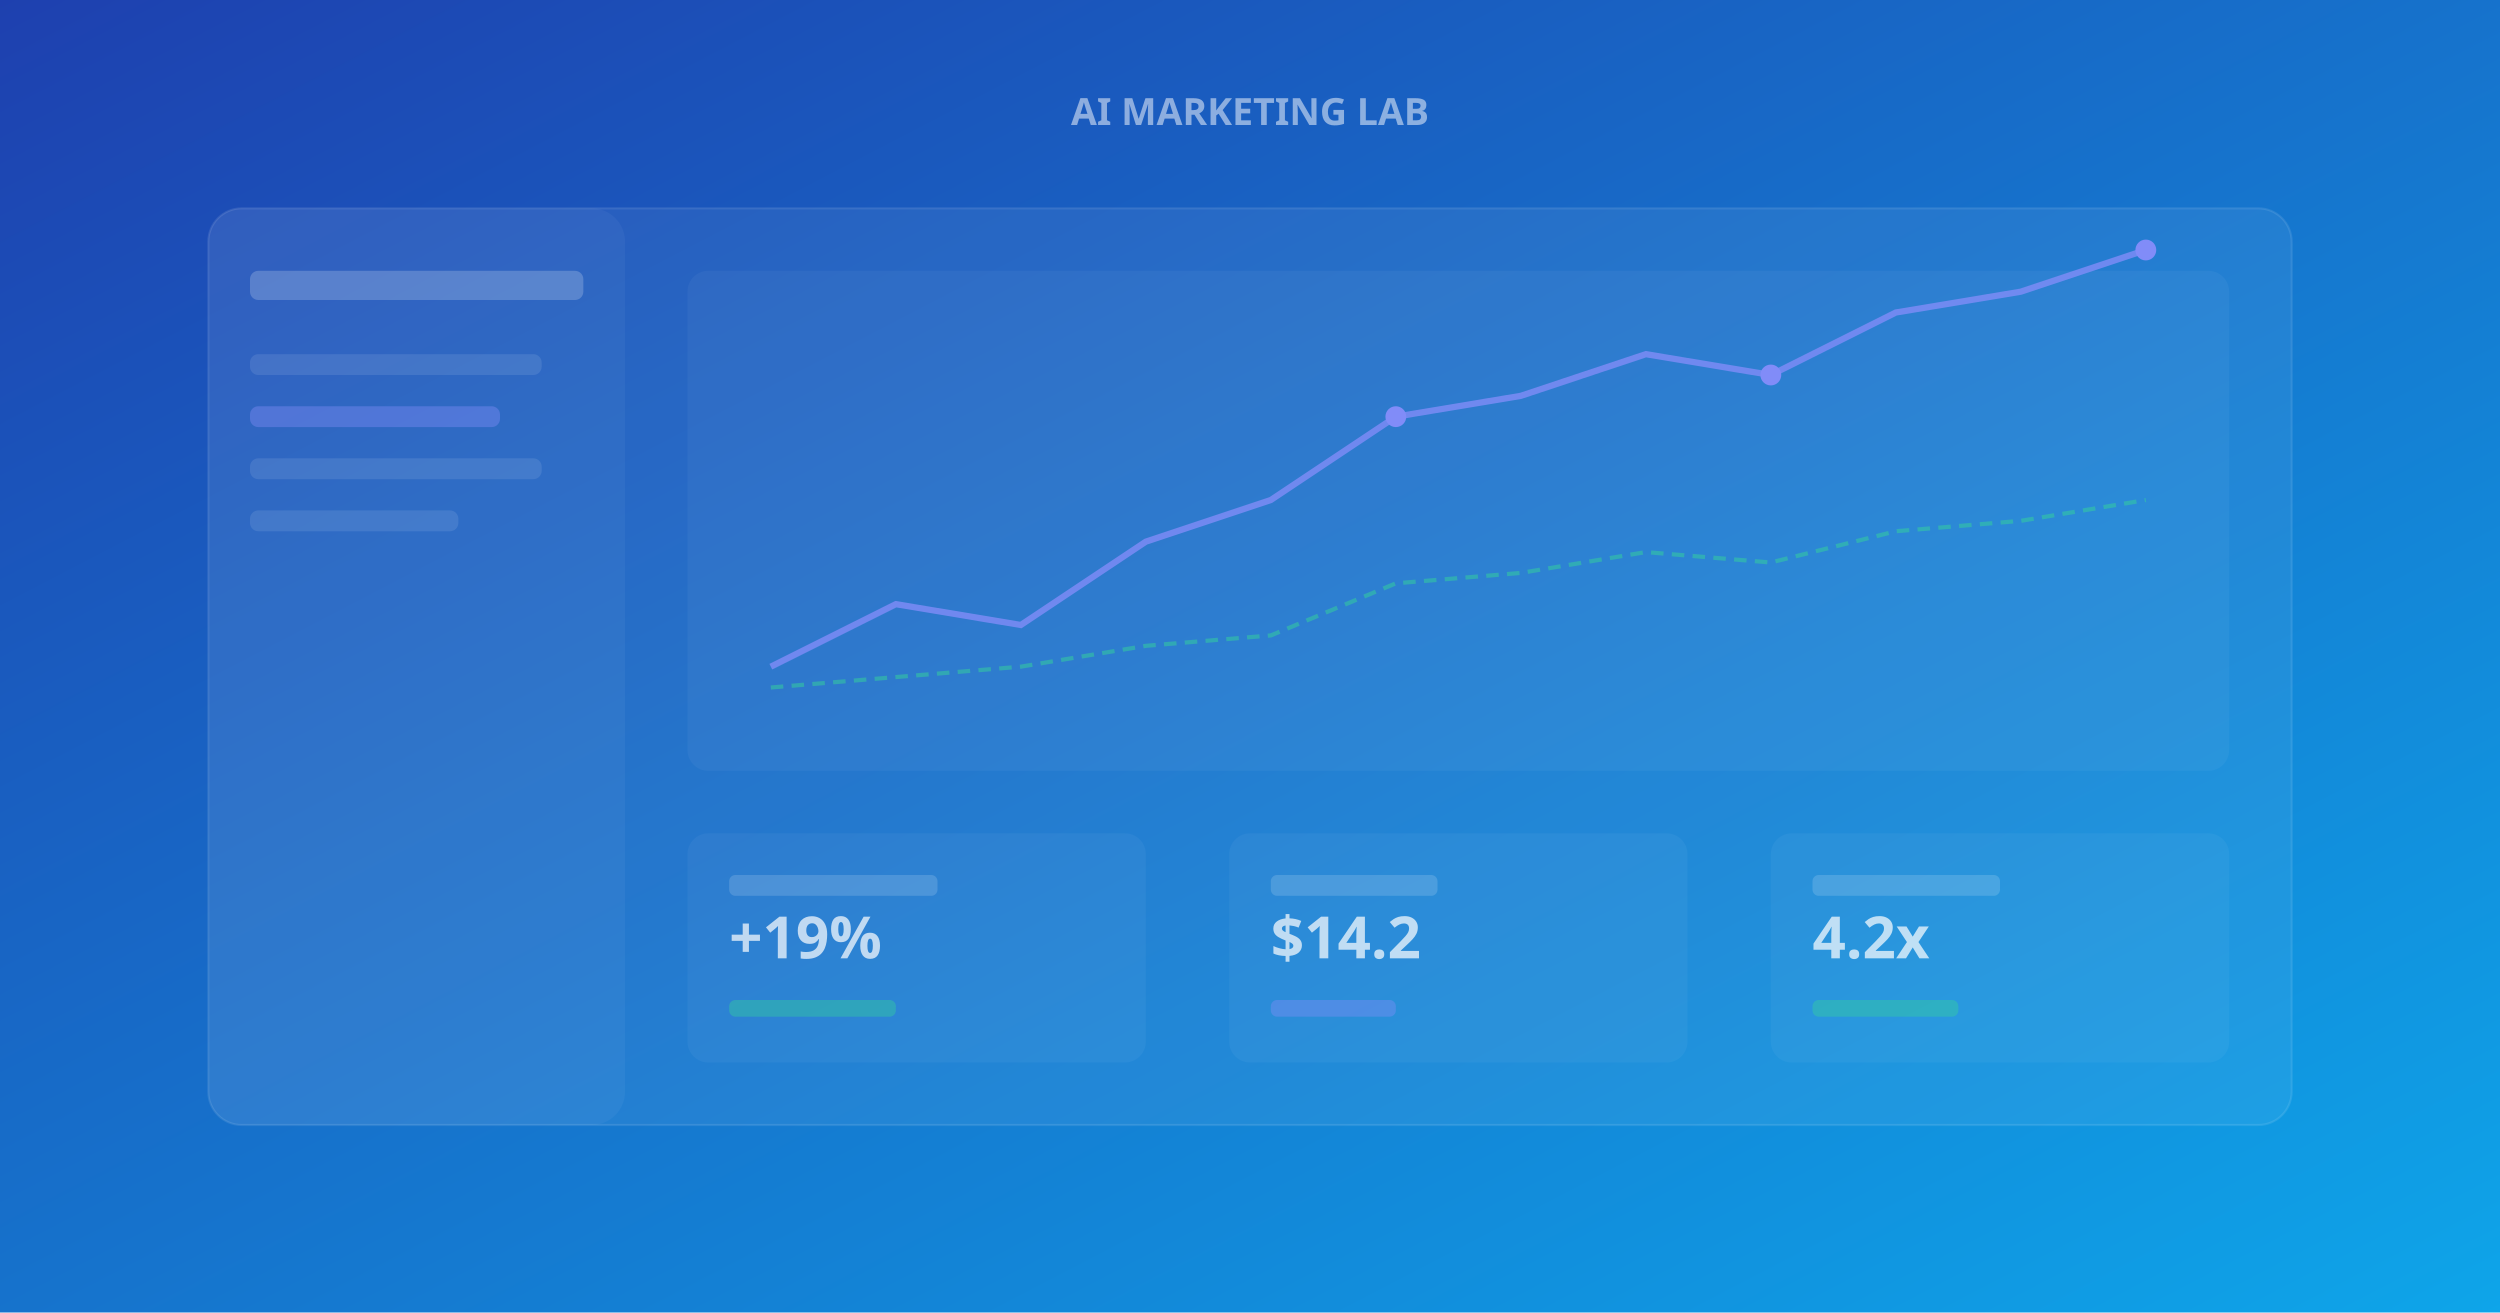
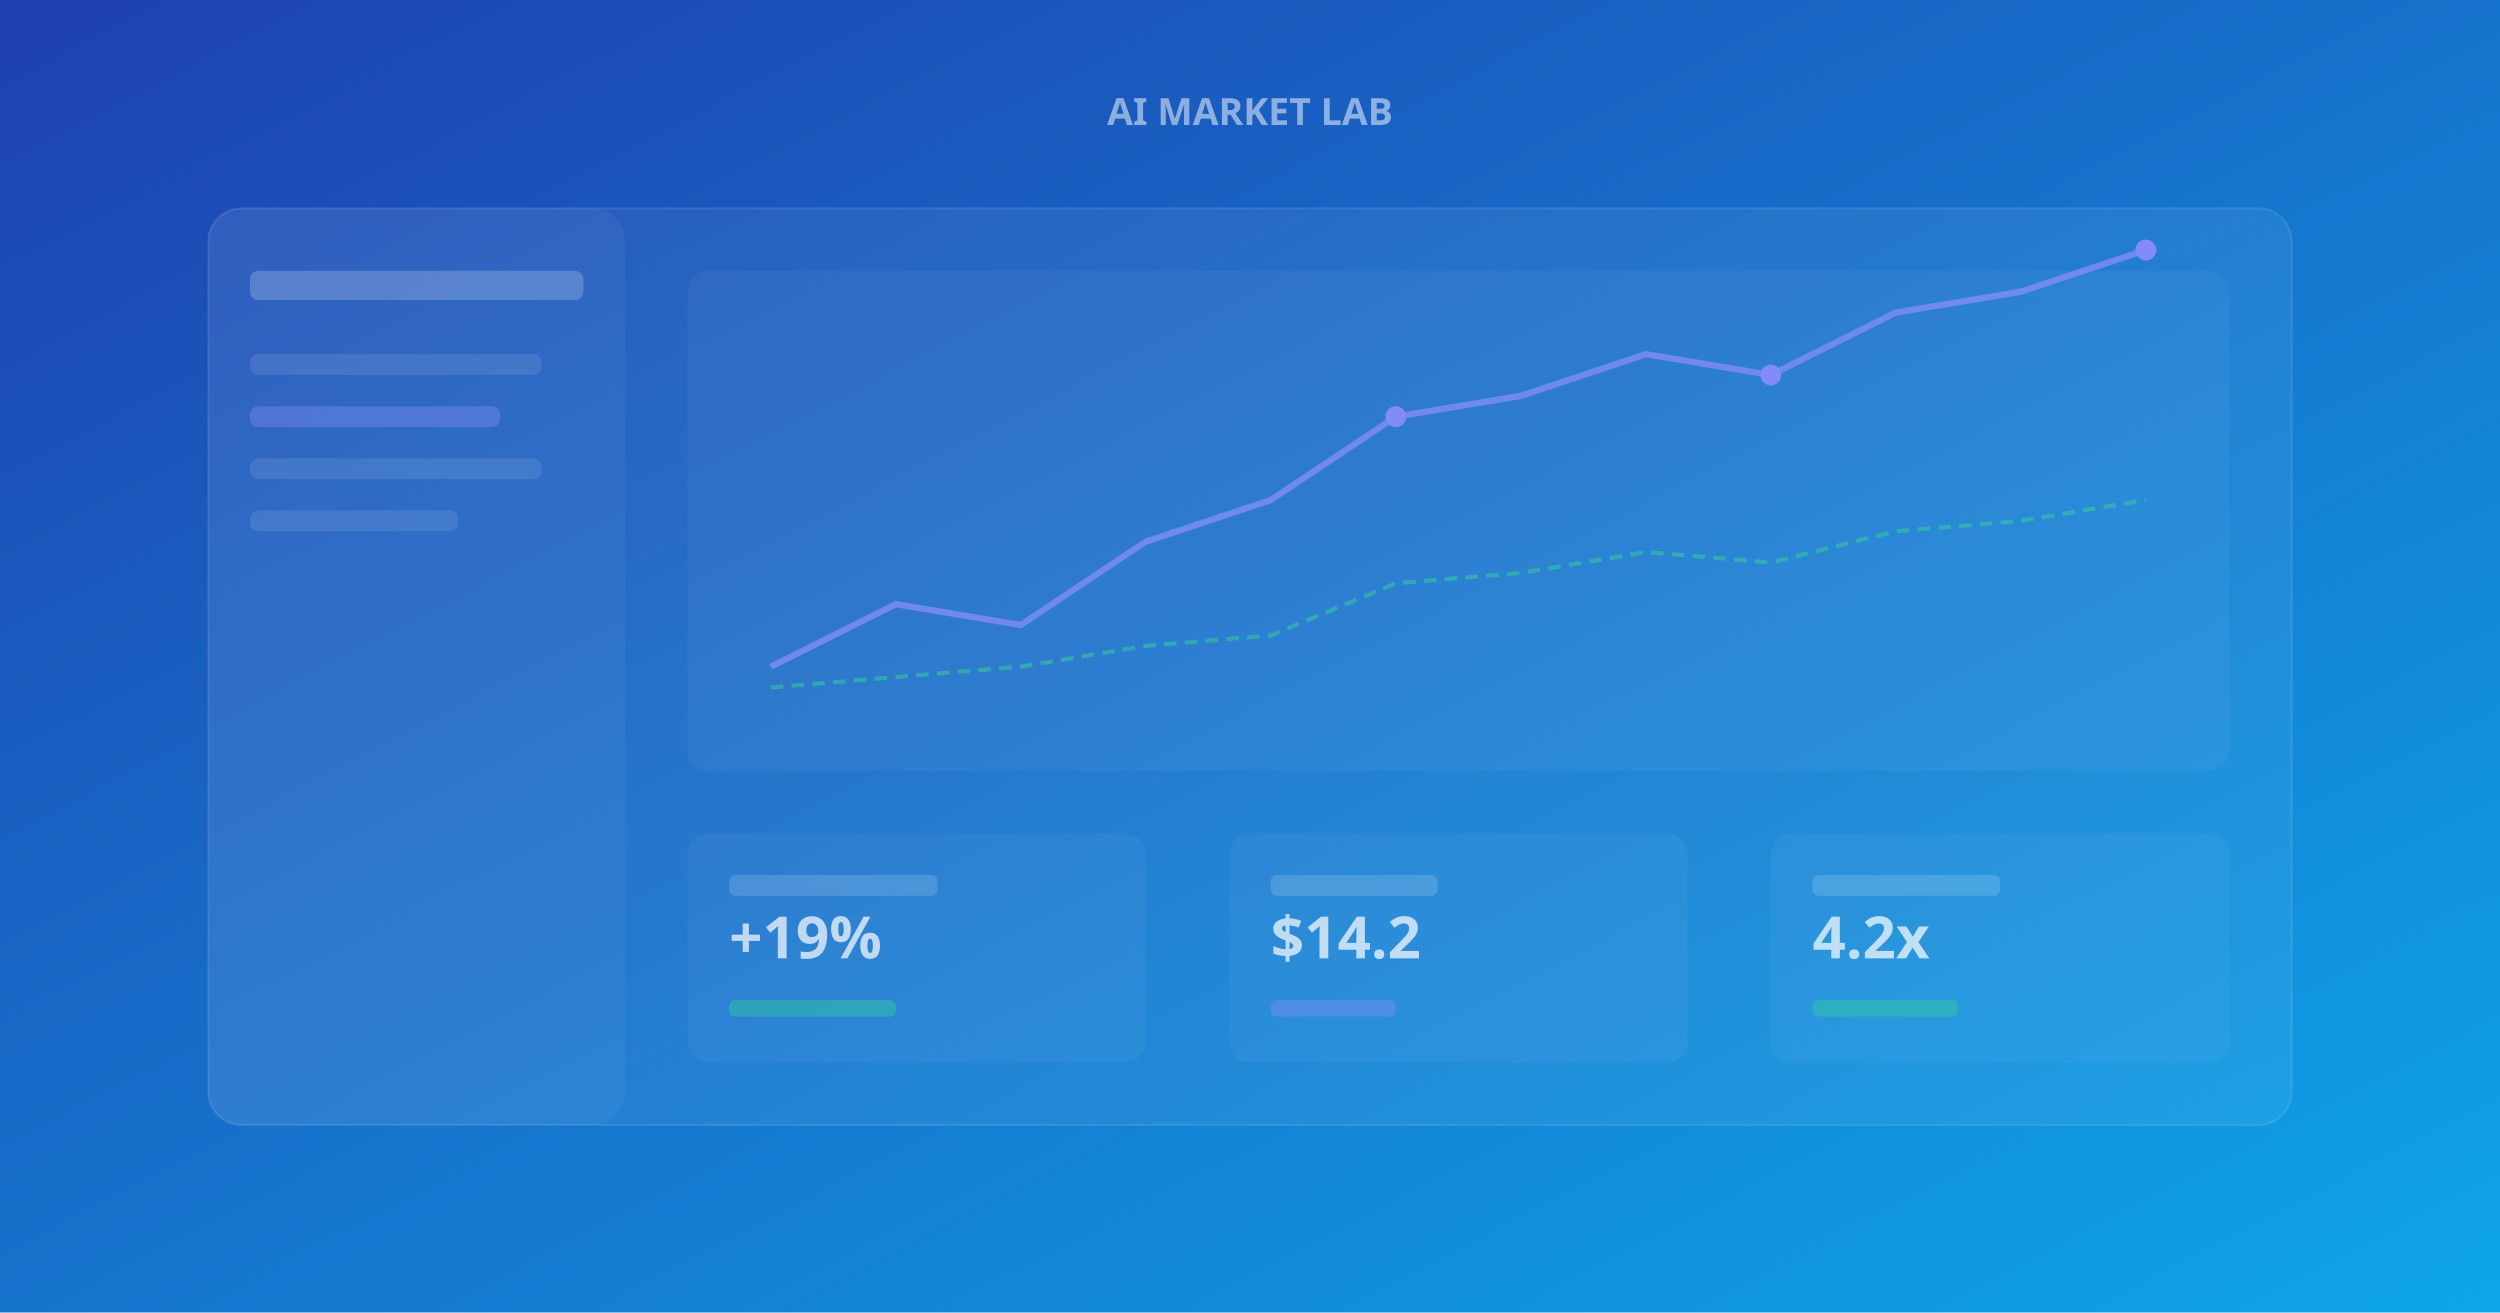
<svg xmlns="http://www.w3.org/2000/svg" width="1200" height="630" viewBox="0 0 1200 630">
  <defs>
    <linearGradient id="bg" x1="0%" y1="0%" x2="100%" y2="100%">
      <stop offset="0%" style="stop-color:#1e40af" />
      <stop offset="100%" style="stop-color:#0ea5e9" />
    </linearGradient>
  </defs>
  <rect width="1200" height="630" fill="url(#bg)" />
  <rect x="100" y="100" width="1000" height="440" rx="16" fill="rgba(255,255,255,0.06)" stroke="rgba(255,255,255,0.1)" stroke-width="1" />
  <rect x="100" y="100" width="200" height="440" rx="16" fill="rgba(255,255,255,0.04)" />
  <rect x="120" y="130" width="160" height="14" rx="4" fill="rgba(255,255,255,0.2)" />
  <rect x="120" y="170" width="140" height="10" rx="4" fill="rgba(255,255,255,0.1)" />
  <rect x="120" y="195" width="120" height="10" rx="4" fill="#818cf8" opacity="0.4" />
  <rect x="120" y="220" width="140" height="10" rx="4" fill="rgba(255,255,255,0.1)" />
  <rect x="120" y="245" width="100" height="10" rx="4" fill="rgba(255,255,255,0.1)" />
  <rect x="330" y="130" width="740" height="240" rx="10" fill="rgba(255,255,255,0.04)" />
  <polyline points="370,320 430,290 490,300 550,260 610,240 670,200 730,190 790,170 850,180 910,150 970,140 1030,120" fill="none" stroke="#818cf8" stroke-width="3" opacity="0.8" />
  <polyline points="370,330 430,325 490,320 550,310 610,305 670,280 730,275 790,265 850,270 910,255 970,250 1030,240" fill="none" stroke="#34d399" stroke-width="2" opacity="0.5" stroke-dasharray="6,4" />
  <circle cx="670" cy="200" r="5" fill="#818cf8" />
  <circle cx="850" cy="180" r="5" fill="#818cf8" />
  <circle cx="1030" cy="120" r="5" fill="#818cf8" />
  <rect x="330" y="400" width="220" height="110" rx="10" fill="rgba(255,255,255,0.04)" />
  <rect x="350" y="420" width="100" height="10" rx="3" fill="rgba(255,255,255,0.15)" />
  <text x="350" y="460" font-family="system-ui, sans-serif" font-size="28" font-weight="700" fill="rgba(255,255,255,0.7)">+19%</text>
  <rect x="350" y="480" width="80" height="8" rx="3" fill="#34d399" opacity="0.4" />
  <rect x="590" y="400" width="220" height="110" rx="10" fill="rgba(255,255,255,0.04)" />
  <rect x="610" y="420" width="80" height="10" rx="3" fill="rgba(255,255,255,0.15)" />
  <text x="610" y="460" font-family="system-ui, sans-serif" font-size="28" font-weight="700" fill="rgba(255,255,255,0.7)">$14.2</text>
  <rect x="610" y="480" width="60" height="8" rx="3" fill="#818cf8" opacity="0.4" />
  <rect x="850" y="400" width="220" height="110" rx="10" fill="rgba(255,255,255,0.04)" />
  <rect x="870" y="420" width="90" height="10" rx="3" fill="rgba(255,255,255,0.15)" />
  <text x="870" y="460" font-family="system-ui, sans-serif" font-size="28" font-weight="700" fill="rgba(255,255,255,0.7)">4.2x</text>
  <rect x="870" y="480" width="70" height="8" rx="3" fill="#34d399" opacity="0.4" />
-   <text x="600" y="60" font-family="system-ui, sans-serif" font-size="18" font-weight="600" fill="rgba(255,255,255,0.5)" text-anchor="middle">AI MARKETING LAB</text>
+   <text x="600" y="60" font-family="system-ui, sans-serif" font-size="18" font-weight="600" fill="rgba(255,255,255,0.5)" text-anchor="middle">AI MARKET LAB</text>
</svg>
